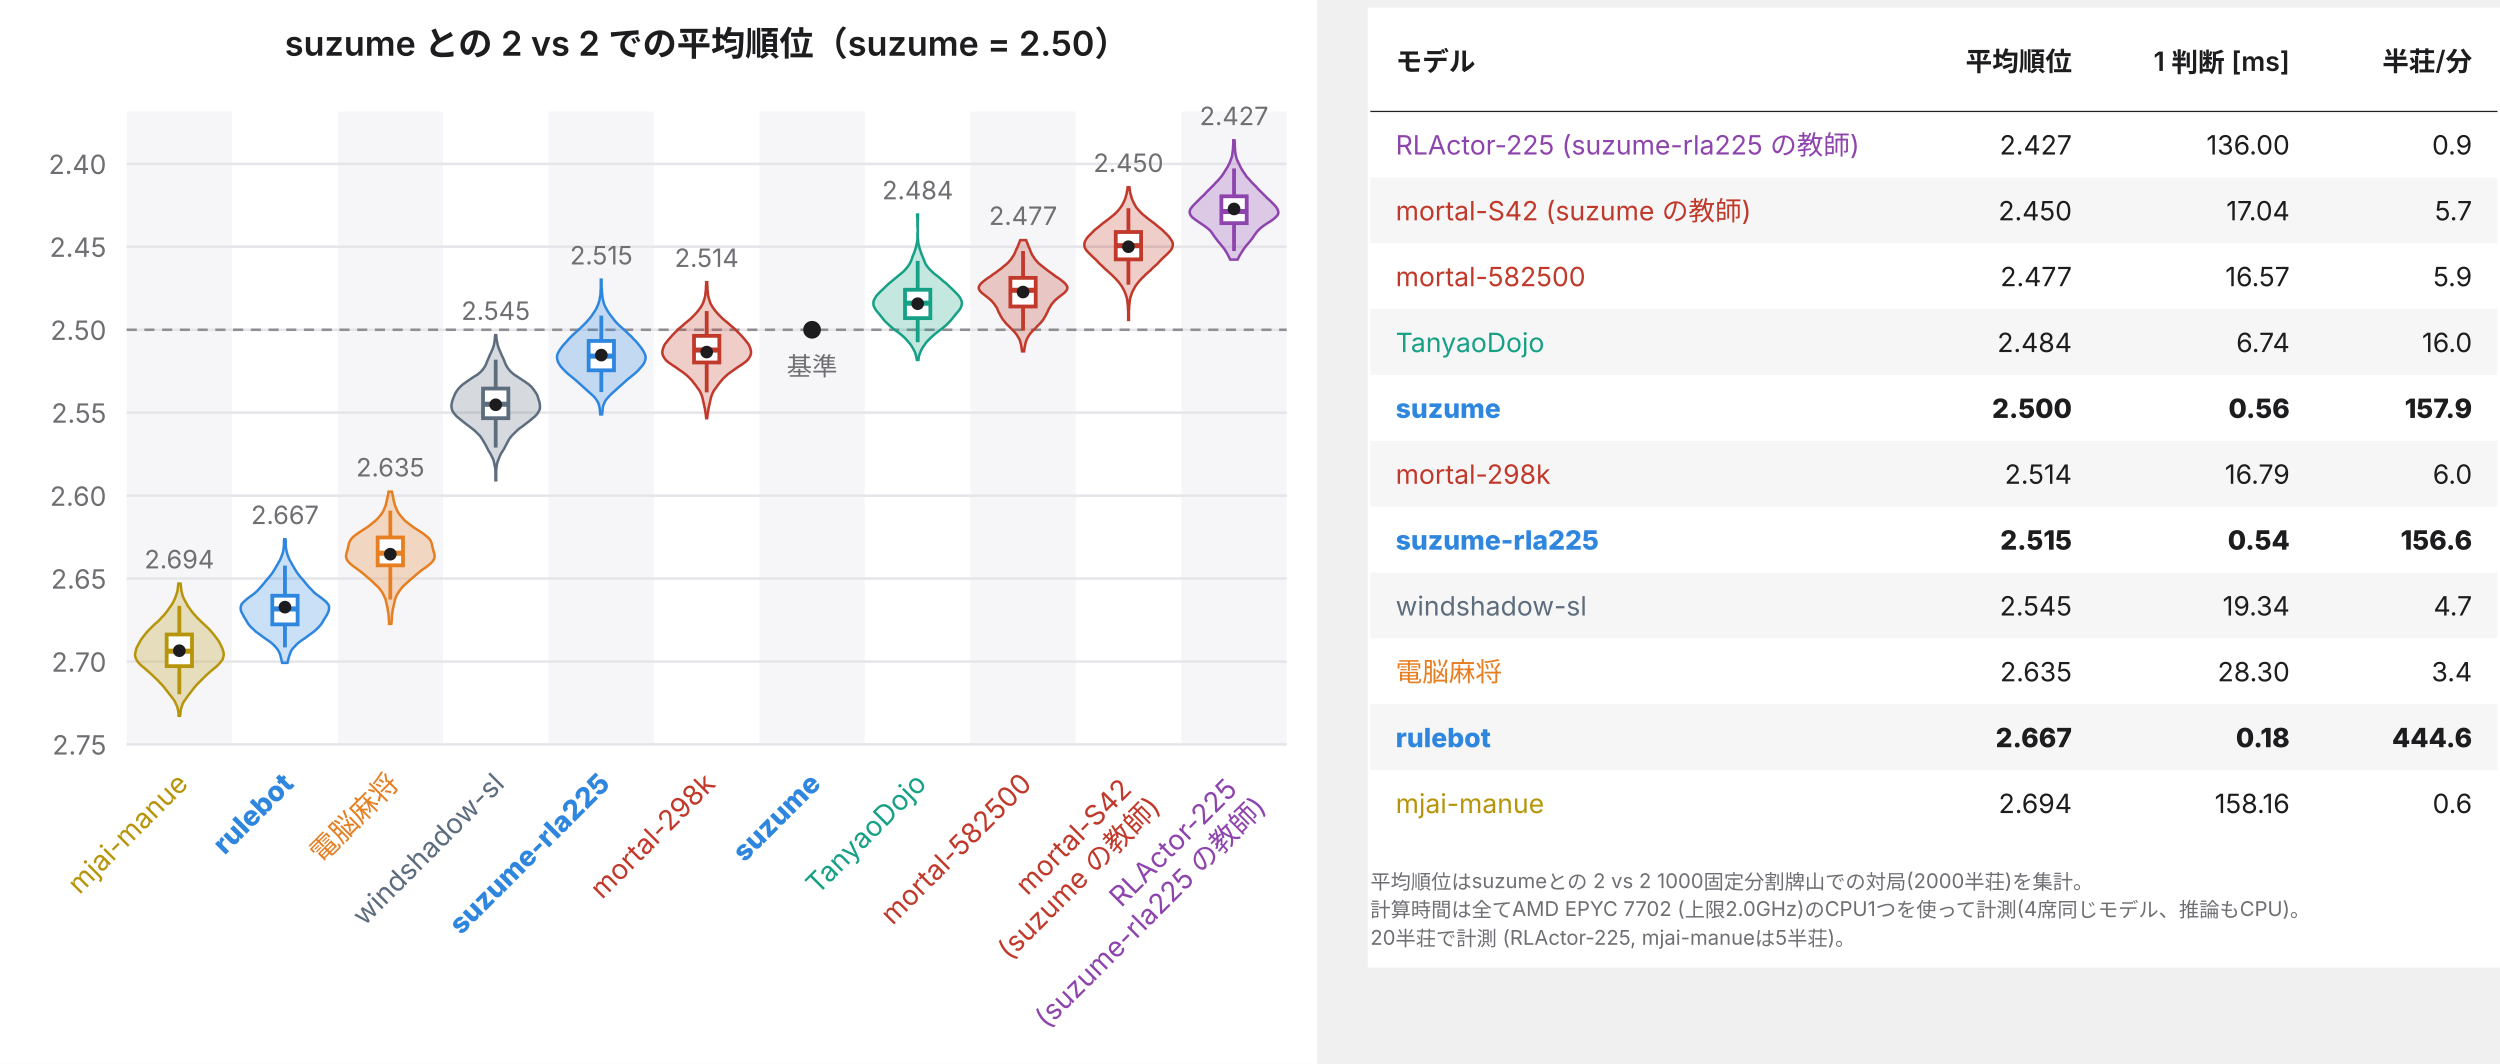
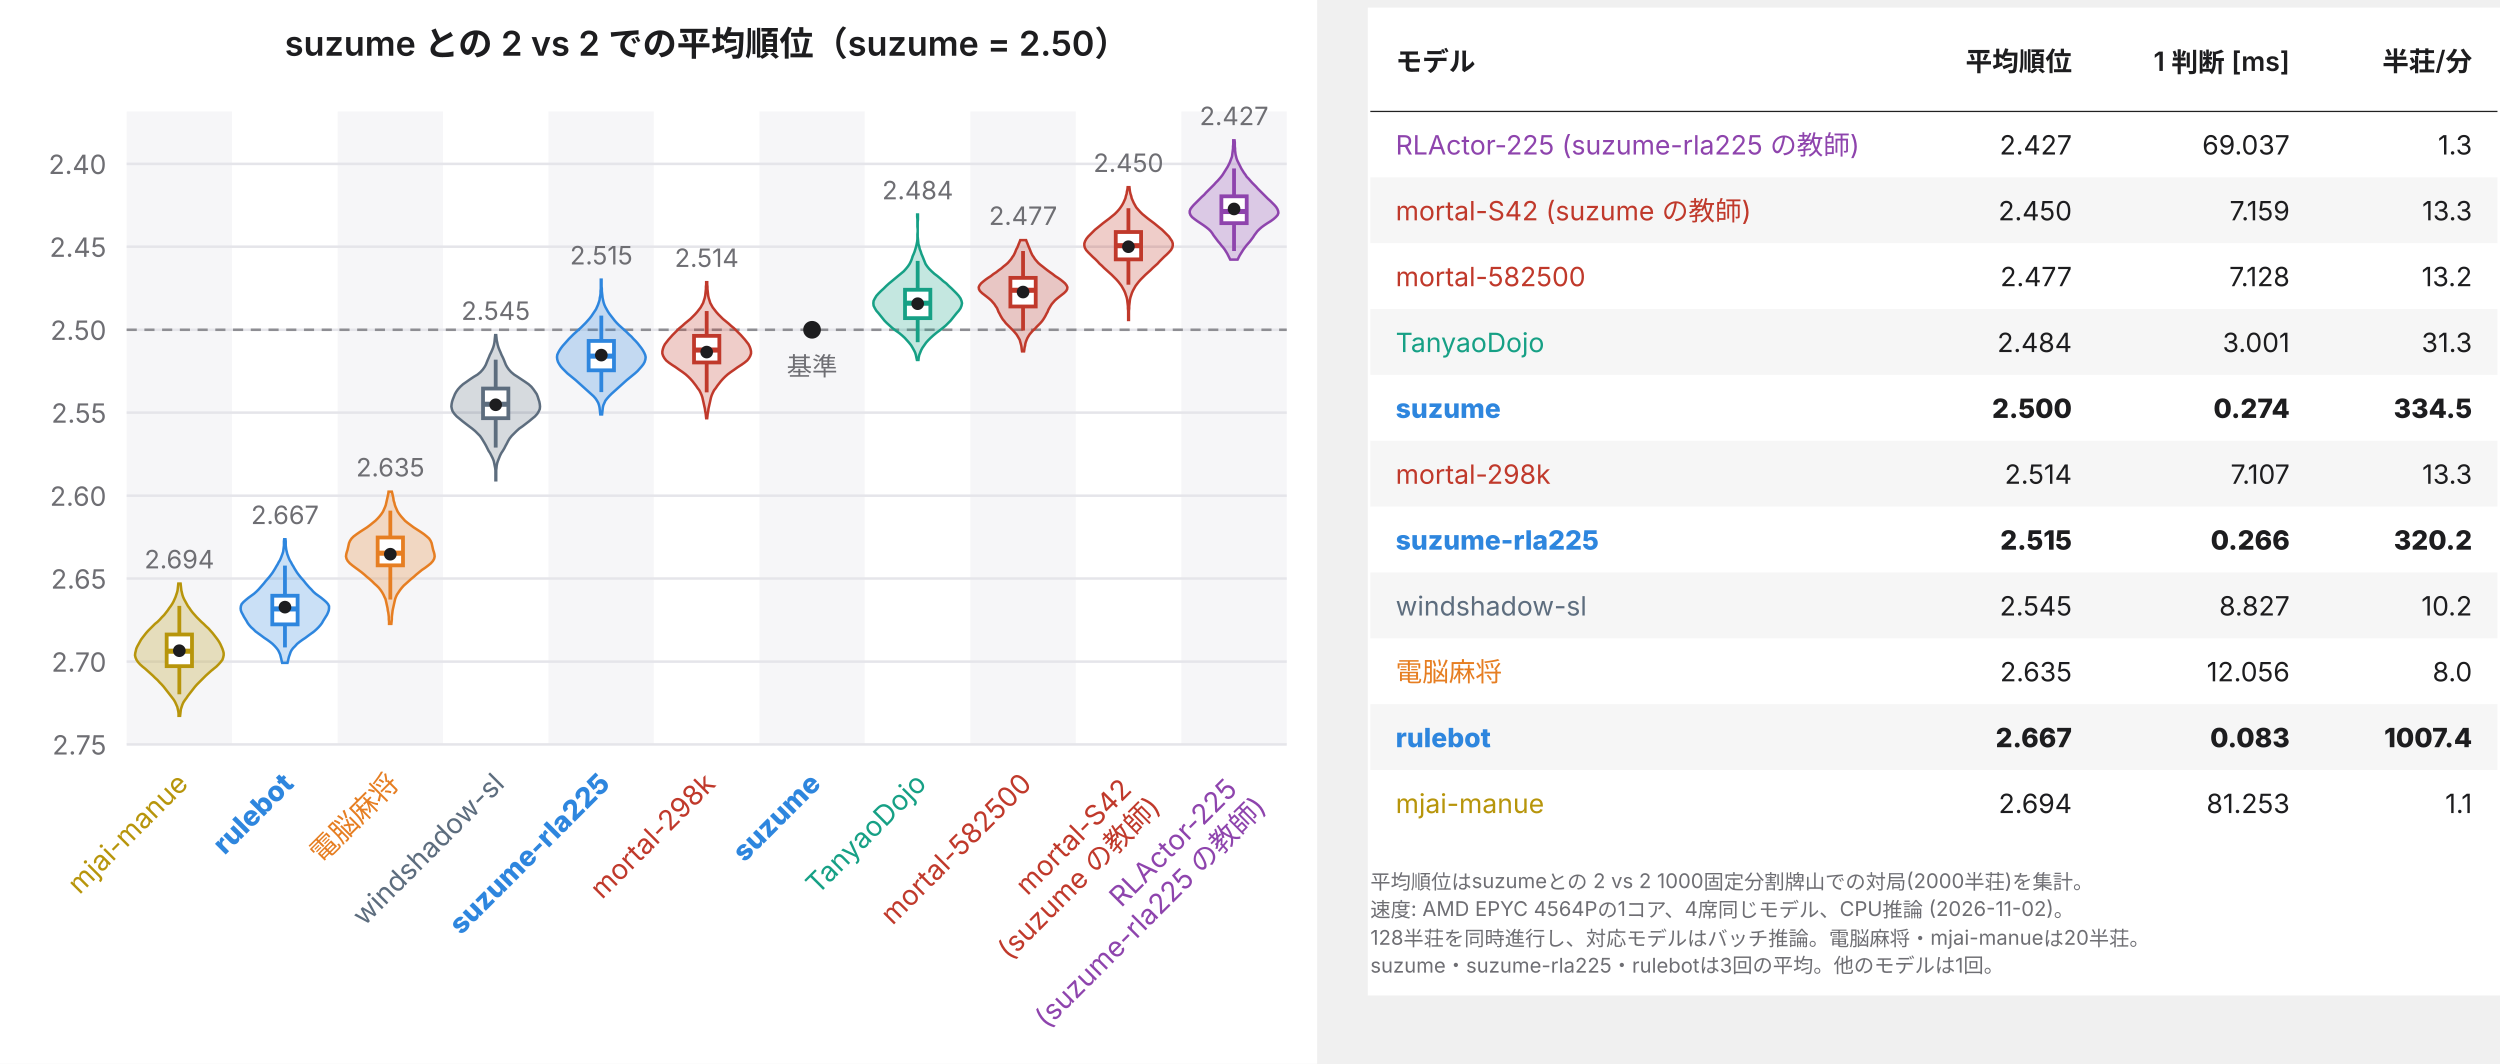
<svg xmlns="http://www.w3.org/2000/svg" viewBox="0 0 987 420" width="987" height="420">
  <svg x="0" y="0" viewBox="0 0 520 420" width="520" height="420" font-family="-apple-system, 'Segoe UI', 'Hiragino Sans', 'Noto Sans JP', sans-serif">
    <style>
.bg{fill:#ffffff}.fg{fill:#1d1d1f}.mu{fill:#6e6e73}.gr{stroke:#e5e5ea}.ax{stroke:#8e8e93}.band{fill:#e5e5ea}.zb{fill:#f6f6f6}.hd{stroke:#222222;stroke-width:0.5}.suzume{stroke:#2e86de}.suzumef{fill:#2e86de}.mortal{stroke:#c0392b}.mortalf{fill:#c0392b}.rulebot{stroke:#7f6a5a}.rulebotf{fill:#7f6a5a}.diannao{stroke:#e67e22}.diannaof{fill:#e67e22}.tanyao{stroke:#16a085}.tanyaof{fill:#16a085}.rlactor{stroke:#8e44ad}.rlactorf{fill:#8e44ad}.manue{stroke:#b7950b}.manuef{fill:#b7950b}.windshadow{stroke:#5d6d7e}.windshadowf{fill:#5d6d7e}
</style>
    <rect class="bg" width="520" height="420" />
    <text class="fg" x="279" y="22" font-size="13.5" font-weight="600" text-anchor="middle">suzume との 2 vs 2 での平均順位（suzume = 2.50）</text>
    <rect class="band" x="50.0" y="44" width="41.6" height="250" opacity="0.35" />
    <rect class="band" x="133.3" y="44" width="41.6" height="250" opacity="0.35" />
    <rect class="band" x="216.5" y="44" width="41.6" height="250" opacity="0.35" />
    <rect class="band" x="299.8" y="44" width="41.6" height="250" opacity="0.35" />
    <rect class="band" x="383.1" y="44" width="41.6" height="250" opacity="0.35" />
    <rect class="band" x="466.4" y="44" width="41.6" height="250" opacity="0.35" />
    <line class="gr" x1="50" x2="508" y1="64.7" y2="64.7" />
    <text class="mu" x="42" y="68.7" font-size="10.5" text-anchor="end">2.40</text>
    <line class="gr" x1="50" x2="508" y1="97.4" y2="97.4" />
    <text class="mu" x="42" y="101.4" font-size="10.5" text-anchor="end">2.45</text>
    <line class="gr" x1="50" x2="508" y1="130.2" y2="130.2" />
    <text class="mu" x="42" y="134.2" font-size="10.5" text-anchor="end">2.50</text>
    <line class="gr" x1="50" x2="508" y1="162.9" y2="162.9" />
    <text class="mu" x="42" y="166.9" font-size="10.5" text-anchor="end">2.55</text>
    <line class="gr" x1="50" x2="508" y1="195.7" y2="195.7" />
    <text class="mu" x="42" y="199.7" font-size="10.5" text-anchor="end">2.60</text>
    <line class="gr" x1="50" x2="508" y1="228.4" y2="228.4" />
    <text class="mu" x="42" y="232.4" font-size="10.5" text-anchor="end">2.65</text>
    <line class="gr" x1="50" x2="508" y1="261.2" y2="261.2" />
    <text class="mu" x="42" y="265.2" font-size="10.5" text-anchor="end">2.70</text>
    <line class="gr" x1="50" x2="508" y1="293.9" y2="293.9" />
    <text class="mu" x="42" y="297.9" font-size="10.5" text-anchor="end">2.75</text>
    <line class="ax" x1="50" x2="508" y1="130.2" y2="130.2" stroke-dasharray="4 3" />
    <polygon class="manue manuef" points="70.4,230.4 70.3,231.3 70.2,232.2 70.1,233.1 69.9,233.9 69.6,234.8 69.3,235.7 68.9,236.6 68.5,237.5 68.0,238.4 67.4,239.3 66.8,240.1 66.2,241.0 65.5,241.9 64.8,242.8 63.9,243.7 63.1,244.6 62.2,245.5 61.2,246.3 60.3,247.2 59.4,248.1 58.5,249.0 57.7,249.9 57.0,250.8 56.3,251.7 55.7,252.5 55.2,253.4 54.7,254.3 54.2,255.2 53.8,256.1 53.6,257.0 53.4,257.8 53.3,258.7 53.5,259.6 53.9,260.5 54.5,261.4 55.3,262.3 56.3,263.2 57.3,264.0 58.3,264.9 59.3,265.8 60.3,266.7 61.2,267.6 62.2,268.5 63.0,269.4 63.8,270.2 64.6,271.1 65.3,272.0 66.0,272.9 66.7,273.8 67.4,274.7 68.1,275.6 68.7,276.4 69.2,277.3 69.6,278.2 70.0,279.1 70.2,280.0 70.4,280.9 70.5,281.8 70.5,282.6 71.1,282.6 71.2,281.8 71.3,280.9 71.4,280.0 71.7,279.1 72.0,278.2 72.4,277.3 73.0,276.4 73.6,275.6 74.2,274.7 74.9,273.8 75.6,272.9 76.3,272.0 77.0,271.1 77.8,270.2 78.6,269.4 79.5,268.5 80.4,267.6 81.3,266.7 82.3,265.8 83.3,264.9 84.4,264.0 85.4,263.2 86.3,262.3 87.1,261.4 87.8,260.5 88.1,259.6 88.3,258.7 88.3,257.8 88.1,257.0 87.8,256.1 87.4,255.2 87.0,254.3 86.5,253.4 85.9,252.5 85.3,251.7 84.6,250.8 83.9,249.9 83.1,249.0 82.3,248.1 81.3,247.2 80.4,246.3 79.5,245.5 78.6,244.6 77.7,243.7 76.9,242.8 76.1,241.9 75.4,241.0 74.8,240.1 74.2,239.3 73.7,238.4 73.2,237.5 72.7,236.6 72.3,235.7 72.0,234.8 71.8,233.9 71.6,233.1 71.5,232.2 71.4,231.3 71.3,230.4" fill-opacity="0.25" stroke-width="1" />
    <line class="manue" x1="70.8" x2="70.8" y1="239.2" y2="274.1" stroke-width="1.5" />
    <rect class="bg manue" x="65.8" y="250.5" width="10" height="12.5" stroke-width="1.5" />
    <line class="manue" x1="65.8" x2="75.8" y1="257.1" y2="257.1" stroke-width="2" />
    <circle class="fg" cx="70.8" cy="256.9" r="2.5" />
    <text class="mu" x="70.8" y="224.4" font-size="10" text-anchor="middle">2.694</text>
    <text class="manuef" y="310" font-size="11" text-anchor="end" transform="rotate(-45 74.8 310)" font-weight="400">
      <tspan x="74.8" dy="0">mjai-manue</tspan>
    </text>
    <polygon class="suzume suzumef" points="112.2,212.9 112.1,213.7 112.1,214.5 112.1,215.4 112.0,216.2 111.9,217.0 111.8,217.8 111.5,218.7 111.2,219.5 110.9,220.3 110.5,221.2 110.0,222.0 109.6,222.8 109.1,223.6 108.6,224.5 108.1,225.3 107.6,226.1 107.0,226.9 106.3,227.8 105.6,228.6 104.9,229.4 104.2,230.3 103.5,231.1 102.8,231.9 102.1,232.7 101.2,233.6 100.3,234.4 99.2,235.2 98.1,236.0 97.0,236.9 96.1,237.7 95.4,238.5 95.1,239.3 95.0,240.2 95.1,241.0 95.4,241.8 95.9,242.7 96.3,243.5 96.8,244.3 97.3,245.1 97.8,246.0 98.4,246.8 99.1,247.6 100.0,248.4 100.9,249.3 102.0,250.1 103.1,250.9 104.3,251.8 105.5,252.6 106.6,253.4 107.6,254.2 108.5,255.1 109.2,255.9 109.8,256.7 110.2,257.5 110.6,258.4 110.8,259.2 111.0,260.0 111.2,260.9 111.4,261.7 113.5,261.7 113.7,260.9 113.9,260.0 114.1,259.2 114.4,258.4 114.7,257.5 115.1,256.7 115.7,255.9 116.5,255.1 117.3,254.2 118.3,253.4 119.4,252.6 120.6,251.8 121.8,250.9 122.9,250.1 124.0,249.3 125.0,248.4 125.8,247.6 126.5,246.8 127.1,246.0 127.6,245.1 128.1,244.3 128.6,243.5 129.1,242.7 129.5,241.8 129.8,241.0 129.9,240.2 129.9,239.3 129.5,238.5 128.8,237.7 127.9,236.9 126.8,236.0 125.7,235.2 124.6,234.4 123.7,233.6 122.9,232.7 122.1,231.9 121.4,231.1 120.7,230.3 120.0,229.4 119.3,228.6 118.6,227.8 117.9,226.9 117.3,226.1 116.8,225.3 116.3,224.5 115.8,223.6 115.3,222.8 114.9,222.0 114.4,221.2 114.0,220.3 113.7,219.5 113.4,218.7 113.2,217.8 113.0,217.0 112.9,216.2 112.8,215.4 112.8,214.5 112.8,213.7 112.7,212.9" fill-opacity="0.25" stroke-width="1" />
    <line class="suzume" x1="112.5" x2="112.5" y1="223.3" y2="255.6" stroke-width="1.5" />
    <rect class="bg suzume" x="107.5" y="235.2" width="10" height="11.3" stroke-width="1.5" />
    <line class="suzume" x1="107.5" x2="117.5" y1="240.4" y2="240.4" stroke-width="2" />
    <circle class="fg" cx="112.5" cy="239.7" r="2.5" />
    <text class="mu" x="112.5" y="206.9" font-size="10" text-anchor="middle">2.667</text>
    <text class="suzumef" y="310" font-size="11" text-anchor="end" transform="rotate(-45 116.5 310)" font-weight="800">
      <tspan x="116.5" dy="0">rulebot</tspan>
    </text>
    <polygon class="diannao diannaof" points="153.4,194.1 153.3,194.9 153.1,195.8 152.9,196.7 152.7,197.6 152.5,198.5 152.3,199.4 152.0,200.2 151.6,201.1 151.2,202.0 150.6,202.9 149.9,203.8 149.1,204.7 148.2,205.6 147.2,206.4 146.1,207.3 144.9,208.2 143.5,209.1 142.1,210.0 140.8,210.9 139.6,211.8 138.8,212.6 138.2,213.5 137.8,214.4 137.6,215.3 137.4,216.2 137.2,217.1 136.9,218.0 136.7,218.8 136.6,219.7 136.8,220.6 137.3,221.5 138.1,222.4 139.2,223.3 140.4,224.2 141.5,225.0 142.7,225.9 143.8,226.8 144.8,227.7 145.9,228.6 146.9,229.5 147.8,230.4 148.7,231.2 149.6,232.1 150.3,233.0 150.9,233.9 151.4,234.8 151.8,235.7 152.2,236.5 152.4,237.4 152.6,238.3 152.8,239.2 153.0,240.1 153.1,241.0 153.3,241.9 153.4,242.7 153.5,243.6 153.5,244.5 153.6,245.4 153.6,246.3 154.5,246.3 154.6,245.4 154.7,244.5 154.7,243.6 154.8,242.7 154.9,241.9 155.0,241.0 155.2,240.1 155.4,239.2 155.6,238.3 155.8,237.4 156.0,236.5 156.3,235.7 156.7,234.8 157.3,233.9 157.9,233.0 158.6,232.1 159.4,231.2 160.3,230.4 161.3,229.5 162.3,228.6 163.4,227.7 164.4,226.8 165.5,225.9 166.6,225.0 167.8,224.2 169.0,223.3 170.1,222.4 170.9,221.5 171.4,220.6 171.6,219.7 171.5,218.8 171.3,218.0 171.0,217.1 170.8,216.2 170.6,215.3 170.4,214.4 170.0,213.5 169.4,212.6 168.5,211.8 167.4,210.9 166.1,210.0 164.7,209.1 163.3,208.2 162.1,207.3 160.9,206.4 159.9,205.6 159.1,204.7 158.3,203.8 157.6,202.9 157.0,202.0 156.6,201.1 156.2,200.2 155.9,199.4 155.7,198.5 155.4,197.6 155.3,196.7 155.1,195.8 154.9,194.9 154.7,194.1" fill-opacity="0.25" stroke-width="1" />
    <line class="diannao" x1="154.1" x2="154.1" y1="201.6" y2="236.7" stroke-width="1.5" />
    <rect class="bg diannao" x="149.1" y="212.2" width="10" height="11.0" stroke-width="1.5" />
    <line class="diannao" x1="149.1" x2="159.1" y1="218.4" y2="218.4" stroke-width="2" />
    <circle class="fg" cx="154.1" cy="218.8" r="2.5" />
    <text class="mu" x="154.1" y="188.1" font-size="10" text-anchor="middle">2.635</text>
    <text class="diannaof" y="310" font-size="11" text-anchor="end" transform="rotate(-45 158.1 310)" font-weight="400">
      <tspan x="158.1" dy="0">電脳麻将</tspan>
    </text>
    <polygon class="windshadow windshadowf" points="195.5,132.3 195.4,133.3 195.3,134.3 195.2,135.2 195.0,136.2 194.7,137.2 194.3,138.2 193.9,139.1 193.4,140.1 193.0,141.1 192.6,142.0 192.2,143.0 191.8,144.0 191.3,144.9 190.6,145.9 189.7,146.9 188.5,147.9 187.0,148.8 185.5,149.8 184.1,150.8 182.8,151.7 181.7,152.7 180.8,153.7 180.1,154.7 179.6,155.6 179.2,156.6 178.8,157.6 178.5,158.5 178.3,159.5 178.2,160.5 178.4,161.5 178.7,162.4 179.4,163.4 180.3,164.4 181.4,165.3 182.6,166.3 183.9,167.3 185.2,168.3 186.4,169.2 187.6,170.2 188.6,171.2 189.5,172.1 190.2,173.1 190.8,174.1 191.4,175.1 191.9,176.0 192.4,177.0 192.9,178.0 193.5,178.9 194.0,179.9 194.5,180.9 194.9,181.9 195.1,182.8 195.3,183.8 195.5,184.8 195.6,185.7 195.6,186.7 195.6,187.7 195.6,188.7 195.6,189.6 195.9,189.6 195.9,188.7 195.9,187.7 195.9,186.7 195.9,185.7 196.0,184.8 196.1,183.8 196.3,182.8 196.6,181.9 197.0,180.9 197.4,179.9 197.9,178.9 198.5,178.0 199.1,177.0 199.6,176.0 200.1,175.1 200.6,174.1 201.2,173.1 202.0,172.1 202.9,171.2 203.9,170.2 205.0,169.2 206.3,168.3 207.6,167.3 208.9,166.3 210.1,165.3 211.2,164.4 212.1,163.4 212.7,162.4 213.1,161.5 213.2,160.5 213.1,159.5 212.9,158.5 212.6,157.6 212.3,156.6 211.9,155.6 211.3,154.7 210.6,153.7 209.8,152.7 208.7,151.7 207.4,150.8 205.9,149.8 204.4,148.8 203.0,147.9 201.8,146.9 200.9,145.9 200.2,144.9 199.7,144.0 199.3,143.0 198.9,142.0 198.5,141.1 198.0,140.1 197.6,139.1 197.2,138.2 196.8,137.2 196.5,136.2 196.3,135.2 196.1,134.3 196.0,133.3 195.9,132.3" fill-opacity="0.25" stroke-width="1" />
    <line class="windshadow" x1="195.7" x2="195.7" y1="142.0" y2="176.7" stroke-width="1.5" />
    <rect class="bg windshadow" x="190.7" y="153.4" width="10" height="11.7" stroke-width="1.5" />
    <line class="windshadow" x1="190.7" x2="200.7" y1="159.6" y2="159.6" stroke-width="2" />
    <circle class="fg" cx="195.7" cy="159.8" r="2.5" />
    <text class="mu" x="195.7" y="126.3" font-size="10" text-anchor="middle">2.545</text>
    <text class="windshadowf" y="310" font-size="11" text-anchor="end" transform="rotate(-45 199.7 310)" font-weight="400">
      <tspan x="199.7" dy="0">windshadow-sl</tspan>
    </text>
    <polygon class="suzume suzumef" points="237.2,110.4 237.2,111.3 237.2,112.2 237.2,113.1 237.2,114.0 237.1,114.9 237.1,115.8 237.0,116.7 236.8,117.6 236.7,118.5 236.4,119.4 236.1,120.3 235.7,121.2 235.3,122.1 234.7,123.0 234.1,123.9 233.5,124.8 232.8,125.7 232.0,126.6 231.2,127.5 230.3,128.4 229.4,129.3 228.4,130.2 227.4,131.1 226.4,132.0 225.5,132.9 224.6,133.8 223.8,134.7 223.0,135.6 222.2,136.5 221.5,137.4 220.9,138.3 220.4,139.2 220.0,140.1 219.9,141.0 220.0,141.9 220.3,142.9 220.8,143.8 221.4,144.7 222.2,145.6 223.1,146.5 224.0,147.4 225.1,148.3 226.2,149.2 227.3,150.1 228.3,151.0 229.3,151.9 230.3,152.8 231.3,153.7 232.3,154.6 233.3,155.5 234.3,156.4 235.1,157.3 235.7,158.2 236.2,159.1 236.5,160.0 236.7,160.9 236.8,161.8 236.9,162.7 237.0,163.6 237.7,163.6 237.8,162.7 237.9,161.8 238.0,160.9 238.2,160.0 238.6,159.1 239.0,158.2 239.7,157.3 240.5,156.4 241.4,155.5 242.4,154.6 243.4,153.7 244.4,152.8 245.4,151.9 246.4,151.0 247.4,150.1 248.5,149.2 249.6,148.3 250.7,147.4 251.7,146.5 252.5,145.6 253.3,144.7 254.0,143.8 254.5,142.9 254.8,141.9 254.9,141.0 254.7,140.1 254.3,139.2 253.8,138.3 253.2,137.4 252.5,136.5 251.8,135.6 251.0,134.7 250.1,133.8 249.3,132.9 248.3,132.0 247.4,131.1 246.4,130.2 245.4,129.3 244.4,128.4 243.5,127.5 242.7,126.6 242.0,125.7 241.3,124.8 240.6,123.9 240.0,123.0 239.5,122.1 239.0,121.2 238.6,120.3 238.3,119.4 238.1,118.5 237.9,117.6 237.8,116.7 237.7,115.8 237.6,114.9 237.6,114.0 237.5,113.1 237.5,112.2 237.5,111.3 237.5,110.4" fill-opacity="0.25" stroke-width="1" />
    <line class="suzume" x1="237.4" x2="237.4" y1="124.6" y2="154.8" stroke-width="1.5" />
    <rect class="bg suzume" x="232.4" y="134.6" width="10" height="11.6" stroke-width="1.5" />
    <line class="suzume" x1="232.4" x2="242.4" y1="140.6" y2="140.6" stroke-width="2" />
    <circle class="fg" cx="237.4" cy="140.2" r="2.5" />
    <text class="mu" x="237.4" y="104.4" font-size="10" text-anchor="middle">2.515</text>
    <text class="suzumef" y="310" font-size="11" text-anchor="end" transform="rotate(-45 241.4 310)" font-weight="800">
      <tspan x="241.4" dy="0">suzume-rla225</tspan>
    </text>
    <polygon class="mortal mortalf" points="278.8,111.4 278.8,112.3 278.7,113.2 278.7,114.1 278.6,115.0 278.5,115.9 278.4,116.8 278.2,117.7 277.9,118.6 277.6,119.6 277.1,120.5 276.6,121.4 275.9,122.3 275.2,123.2 274.4,124.1 273.5,125.0 272.6,125.9 271.5,126.8 270.4,127.7 269.3,128.7 268.2,129.6 267.3,130.5 266.4,131.4 265.5,132.3 264.7,133.2 263.9,134.1 263.2,135.0 262.5,135.9 262.0,136.9 261.7,137.8 261.5,138.7 261.5,139.6 261.8,140.5 262.3,141.4 263.0,142.3 264.1,143.2 265.4,144.1 266.8,145.0 268.2,146.0 269.5,146.9 270.7,147.8 271.7,148.7 272.6,149.6 273.4,150.5 274.1,151.4 274.8,152.3 275.4,153.2 276.1,154.1 276.6,155.1 277.0,156.0 277.3,156.9 277.5,157.8 277.7,158.7 277.9,159.6 278.1,160.5 278.3,161.4 278.4,162.3 278.6,163.2 278.7,164.2 278.8,165.1 279.2,165.1 279.3,164.2 279.4,163.2 279.6,162.3 279.7,161.4 279.9,160.5 280.1,159.6 280.3,158.7 280.5,157.8 280.7,156.9 281.0,156.0 281.4,155.1 281.9,154.1 282.6,153.2 283.2,152.3 283.9,151.4 284.6,150.5 285.4,149.6 286.3,148.7 287.3,147.8 288.5,146.9 289.8,146.0 291.2,145.0 292.6,144.1 293.9,143.2 295.0,142.3 295.7,141.4 296.2,140.5 296.5,139.6 296.5,138.7 296.3,137.8 296.0,136.9 295.5,135.9 294.8,135.0 294.1,134.1 293.3,133.2 292.5,132.3 291.6,131.4 290.7,130.5 289.8,129.6 288.7,128.7 287.6,127.7 286.5,126.8 285.4,125.9 284.5,125.0 283.6,124.1 282.8,123.2 282.1,122.3 281.4,121.4 280.9,120.5 280.4,119.6 280.1,118.6 279.8,117.7 279.6,116.8 279.5,115.9 279.4,115.0 279.3,114.1 279.3,113.2 279.2,112.3 279.2,111.4" fill-opacity="0.25" stroke-width="1" />
    <line class="mortal" x1="279.0" x2="279.0" y1="122.8" y2="154.9" stroke-width="1.5" />
    <rect class="bg mortal" x="274.0" y="132.6" width="10" height="10.5" stroke-width="1.5" />
    <line class="mortal" x1="274.0" x2="284.0" y1="138.2" y2="138.2" stroke-width="2" />
    <circle class="fg" cx="279.0" cy="139.0" r="2.5" />
    <text class="mu" x="279.0" y="105.4" font-size="10" text-anchor="middle">2.514</text>
    <text class="mortalf" y="310" font-size="11" text-anchor="end" transform="rotate(-45 283.0 310)" font-weight="400">
      <tspan x="283.0" dy="0">mortal-298k</tspan>
    </text>
    <circle class="fg" cx="320.6" cy="130.2" r="3.5" />
    <text class="mu" x="320.6" y="148.2" font-size="10" text-anchor="middle">基準</text>
    <text class="suzumef" y="310" font-size="11" text-anchor="end" transform="rotate(-45 324.6 310)" font-weight="800">
      <tspan x="324.6" dy="0">suzume</tspan>
    </text>
    <polygon class="tanyao tanyaof" points="362.1,84.7 362.1,85.6 362.2,86.6 362.2,87.6 362.2,88.6 362.2,89.5 362.3,90.5 362.3,91.5 362.2,92.5 362.2,93.4 362.2,94.4 362.1,95.4 361.9,96.4 361.7,97.3 361.4,98.3 361.1,99.3 360.7,100.3 360.3,101.2 360.0,102.2 359.6,103.2 359.1,104.2 358.5,105.1 357.7,106.1 356.8,107.1 355.6,108.1 354.5,109.0 353.3,110.0 352.1,111.0 351.0,111.9 349.9,112.9 348.9,113.9 347.8,114.9 346.9,115.8 346.0,116.8 345.4,117.8 344.9,118.8 344.8,119.7 344.9,120.7 345.4,121.7 346.0,122.7 346.8,123.6 347.6,124.6 348.4,125.6 349.2,126.6 350.1,127.5 351.2,128.5 352.3,129.5 353.6,130.5 354.9,131.4 356.1,132.4 357.2,133.4 358.1,134.4 358.9,135.3 359.7,136.3 360.3,137.3 360.8,138.2 361.3,139.2 361.6,140.2 361.8,141.2 362.0,142.1 362.6,142.1 362.7,141.2 362.9,140.2 363.3,139.2 363.7,138.2 364.2,137.3 364.9,136.3 365.6,135.3 366.4,134.4 367.4,133.4 368.5,132.4 369.7,131.4 370.9,130.5 372.2,129.5 373.4,128.5 374.4,127.5 375.3,126.6 376.1,125.6 376.9,124.6 377.7,123.6 378.5,122.7 379.2,121.7 379.6,120.7 379.8,119.7 379.6,118.8 379.2,117.8 378.5,116.8 377.6,115.8 376.7,114.9 375.7,113.9 374.6,112.9 373.6,111.9 372.4,111.0 371.3,110.0 370.1,109.0 368.9,108.1 367.8,107.1 366.8,106.1 366.0,105.1 365.4,104.2 365.0,103.2 364.6,102.2 364.2,101.2 363.8,100.3 363.5,99.3 363.1,98.3 362.9,97.3 362.6,96.4 362.5,95.4 362.4,94.4 362.3,93.4 362.3,92.5 362.3,91.5 362.3,90.5 362.3,89.5 362.3,88.6 362.3,87.6 362.4,86.6 362.4,85.6 362.4,84.7" fill-opacity="0.25" stroke-width="1" />
    <line class="tanyao" x1="362.3" x2="362.3" y1="103.0" y2="135.1" stroke-width="1.5" />
    <rect class="bg tanyao" x="357.3" y="114.4" width="10" height="11.2" stroke-width="1.5" />
    <line class="tanyao" x1="357.3" x2="367.3" y1="119.7" y2="119.7" stroke-width="2" />
    <circle class="fg" cx="362.3" cy="119.9" r="2.5" />
    <text class="mu" x="362.3" y="78.7" font-size="10" text-anchor="middle">2.484</text>
    <text class="tanyaof" y="310" font-size="11" text-anchor="end" transform="rotate(-45 366.3 310)" font-weight="400">
      <tspan x="366.3" dy="0">TanyaoDojo</tspan>
    </text>
    <polygon class="mortal mortalf" points="402.8,94.8 402.5,95.6 402.2,96.3 401.9,97.1 401.6,97.8 401.2,98.5 400.9,99.3 400.6,100.0 400.2,100.8 399.7,101.5 399.2,102.3 398.6,103.0 397.9,103.8 397.1,104.5 396.2,105.2 395.3,106.0 394.3,106.7 393.3,107.5 392.2,108.2 391.2,109.0 390.1,109.7 389.1,110.4 388.1,111.2 387.3,111.9 386.7,112.7 386.4,113.4 386.5,114.2 386.9,114.9 387.7,115.7 388.6,116.4 389.5,117.1 390.5,117.9 391.3,118.6 392.0,119.4 392.6,120.1 393.1,120.9 393.6,121.6 393.9,122.3 394.2,123.1 394.6,123.8 395.0,124.6 395.4,125.3 395.9,126.1 396.5,126.8 397.1,127.6 397.8,128.3 398.5,129.0 399.3,129.8 400.0,130.5 400.7,131.3 401.3,132.0 401.8,132.8 402.2,133.5 402.6,134.2 402.8,135.0 403.0,135.7 403.2,136.5 403.3,137.2 403.4,138.0 403.5,138.7 404.3,138.7 404.4,138.0 404.5,137.2 404.7,136.5 404.8,135.7 405.0,135.0 405.3,134.2 405.6,133.5 406.0,132.8 406.5,132.0 407.1,131.3 407.8,130.5 408.6,129.8 409.3,129.0 410.0,128.3 410.7,127.6 411.4,126.8 411.9,126.1 412.4,125.3 412.8,124.6 413.2,123.8 413.6,123.1 413.9,122.3 414.3,121.6 414.7,120.9 415.2,120.1 415.8,119.4 416.5,118.6 417.3,117.9 418.3,117.1 419.2,116.4 420.1,115.7 420.9,114.9 421.3,114.2 421.4,113.4 421.1,112.7 420.5,111.9 419.7,111.2 418.7,110.4 417.7,109.7 416.6,109.0 415.6,108.2 414.6,107.5 413.5,106.7 412.6,106.0 411.6,105.2 410.7,104.5 409.9,103.8 409.2,103.0 408.6,102.3 408.1,101.5 407.6,100.8 407.2,100.0 406.9,99.3 406.6,98.5 406.3,97.8 406.0,97.1 405.7,96.3 405.4,95.6 405.1,94.8" fill-opacity="0.25" stroke-width="1" />
    <line class="mortal" x1="403.9" x2="403.9" y1="99.1" y2="130.5" stroke-width="1.5" />
    <rect class="bg mortal" x="398.9" y="109.7" width="10" height="11.3" stroke-width="1.5" />
    <line class="mortal" x1="398.9" x2="408.9" y1="114.6" y2="114.6" stroke-width="2" />
    <circle class="fg" cx="403.9" cy="115.3" r="2.5" />
    <text class="mu" x="403.9" y="88.8" font-size="10" text-anchor="middle">2.477</text>
    <text class="mortalf" y="310" font-size="11" text-anchor="end" transform="rotate(-45 407.9 310)" font-weight="400">
      <tspan x="407.9" dy="0">mortal-582500</tspan>
    </text>
    <polygon class="mortal mortalf" points="445.2,73.9 445.1,74.8 444.9,75.6 444.8,76.5 444.5,77.4 444.3,78.3 443.9,79.2 443.5,80.1 443.0,81.0 442.4,81.9 441.8,82.7 441.0,83.6 440.1,84.5 439.0,85.4 437.9,86.3 436.7,87.2 435.5,88.1 434.4,89.0 433.3,89.9 432.3,90.7 431.4,91.6 430.5,92.5 429.6,93.4 428.9,94.3 428.4,95.2 428.1,96.1 428.1,97.0 428.3,97.8 428.8,98.7 429.6,99.6 430.5,100.5 431.4,101.4 432.4,102.3 433.3,103.2 434.1,104.1 435.0,104.9 435.9,105.8 436.9,106.7 437.9,107.6 438.9,108.5 439.8,109.4 440.7,110.3 441.5,111.2 442.2,112.1 442.8,112.9 443.3,113.8 443.8,114.7 444.2,115.6 444.5,116.5 444.8,117.4 445.0,118.3 445.1,119.2 445.2,120.0 445.3,120.9 445.3,121.8 445.4,122.7 445.4,123.6 445.4,124.5 445.4,125.4 445.4,126.3 445.7,126.3 445.7,125.4 445.7,124.5 445.7,123.6 445.7,122.7 445.8,121.8 445.8,120.9 445.9,120.0 446.0,119.2 446.1,118.3 446.3,117.4 446.6,116.5 446.9,115.6 447.3,114.7 447.8,113.8 448.3,112.9 448.9,112.1 449.6,111.2 450.4,110.3 451.3,109.4 452.2,108.5 453.2,107.6 454.2,106.7 455.1,105.8 456.1,104.9 457.0,104.1 457.8,103.2 458.7,102.3 459.6,101.4 460.6,100.5 461.5,99.6 462.3,98.7 462.8,97.8 463.0,97.0 463.0,96.1 462.7,95.2 462.1,94.3 461.5,93.4 460.6,92.5 459.7,91.6 458.8,90.7 457.8,89.9 456.7,89.0 455.6,88.1 454.4,87.2 453.2,86.3 452.1,85.4 451.0,84.5 450.1,83.6 449.3,82.7 448.6,81.9 448.1,81.0 447.6,80.1 447.2,79.2 446.8,78.3 446.6,77.4 446.3,76.5 446.1,75.6 446.0,74.8 445.9,73.9" fill-opacity="0.25" stroke-width="1" />
    <line class="mortal" x1="445.5" x2="445.5" y1="82.2" y2="112.4" stroke-width="1.5" />
    <rect class="bg mortal" x="440.5" y="91.6" width="10" height="10.8" stroke-width="1.5" />
    <line class="mortal" x1="440.5" x2="450.5" y1="97.0" y2="97.0" stroke-width="2" />
    <circle class="fg" cx="445.5" cy="97.4" r="2.5" />
    <text class="mu" x="445.5" y="67.9" font-size="10" text-anchor="middle">2.450</text>
    <text class="mortalf" y="310" font-size="11" text-anchor="end" transform="rotate(-45 449.5 310)" font-weight="400">
      <tspan x="449.5" dy="0">mortal-S42</tspan>
      <tspan x="449.5" dy="13">(suzume の教師)</tspan>
    </text>
    <polygon class="rlactor rlactorf" points="486.9,55.4 486.9,56.2 486.9,57.0 486.8,57.8 486.8,58.6 486.7,59.4 486.6,60.2 486.5,61.0 486.4,61.8 486.1,62.6 485.8,63.4 485.5,64.2 485.1,65.0 484.7,65.8 484.2,66.6 483.7,67.4 483.2,68.2 482.7,69.0 482.1,69.8 481.5,70.5 480.8,71.3 480.0,72.1 479.3,72.9 478.5,73.7 477.7,74.5 476.9,75.3 476.1,76.1 475.4,76.9 474.5,77.7 473.7,78.5 472.9,79.3 472.1,80.1 471.3,80.9 470.6,81.7 470.0,82.5 469.7,83.3 469.7,84.1 470.0,84.9 470.6,85.7 471.6,86.5 472.7,87.3 473.9,88.1 475.1,88.9 476.2,89.7 477.2,90.5 478.0,91.3 478.6,92.1 479.1,92.9 479.7,93.7 480.3,94.5 480.9,95.3 481.6,96.1 482.2,96.9 482.9,97.7 483.5,98.5 484.0,99.3 484.5,100.1 484.9,100.9 485.3,101.7 485.7,102.5 488.6,102.5 489.0,101.7 489.4,100.9 489.9,100.1 490.4,99.3 490.9,98.5 491.5,97.7 492.1,96.9 492.8,96.1 493.5,95.3 494.1,94.5 494.7,93.7 495.2,92.9 495.8,92.1 496.4,91.3 497.2,90.5 498.1,89.7 499.2,88.9 500.4,88.1 501.7,87.3 502.8,86.5 503.7,85.7 504.4,84.9 504.7,84.1 504.6,83.3 504.3,82.5 503.8,81.7 503.1,80.9 502.3,80.1 501.5,79.3 500.6,78.5 499.8,77.7 499.0,76.9 498.2,76.1 497.4,75.3 496.6,74.5 495.9,73.7 495.1,72.9 494.3,72.1 493.6,71.3 492.9,70.5 492.2,69.8 491.7,69.0 491.1,68.2 490.6,67.4 490.1,66.6 489.7,65.8 489.3,65.0 488.9,64.2 488.5,63.4 488.2,62.6 488.0,61.8 487.8,61.0 487.7,60.2 487.6,59.4 487.6,58.6 487.5,57.8 487.5,57.0 487.5,56.2 487.4,55.4" fill-opacity="0.25" stroke-width="1" />
    <line class="rlactor" x1="487.2" x2="487.2" y1="66.5" y2="99.1" stroke-width="1.5" />
    <rect class="bg rlactor" x="482.2" y="77.5" width="10" height="10.6" stroke-width="1.5" />
    <line class="rlactor" x1="482.2" x2="492.2" y1="83.5" y2="83.5" stroke-width="2" />
    <circle class="fg" cx="487.2" cy="82.5" r="2.5" />
    <text class="mu" x="487.2" y="49.4" font-size="10" text-anchor="middle">2.427</text>
    <text class="rlactorf" y="310" font-size="11" text-anchor="end" transform="rotate(-45 491.2 310)" font-weight="400">
      <tspan x="491.2" dy="0">RLActor-225</tspan>
      <tspan x="491.2" dy="13">(suzume-rla225 の教師)</tspan>
    </text>
  </svg>
-   <svg x="540" y="3" viewBox="0 0 447 379" width="447" height="379" font-family="-apple-system, 'Segoe UI', 'Hiragino Sans', 'Noto Sans JP', sans-serif">
+   <svg x="540" y="3" viewBox="0 0 447 390" width="447" height="390" font-family="-apple-system, 'Segoe UI', 'Hiragino Sans', 'Noto Sans JP', sans-serif">
    <style>
.bg{fill:#ffffff}.fg{fill:#1d1d1f}.mu{fill:#6e6e73}.gr{stroke:#e5e5ea}.ax{stroke:#8e8e93}.band{fill:#e5e5ea}.zb{fill:#f6f6f6}.hd{stroke:#222222;stroke-width:0.5}.suzume{stroke:#2e86de}.suzumef{fill:#2e86de}.mortal{stroke:#c0392b}.mortalf{fill:#c0392b}.rulebot{stroke:#7f6a5a}.rulebotf{fill:#7f6a5a}.diannao{stroke:#e67e22}.diannaof{fill:#e67e22}.tanyao{stroke:#16a085}.tanyaof{fill:#16a085}.rlactor{stroke:#8e44ad}.rlactorf{fill:#8e44ad}.manue{stroke:#b7950b}.manuef{fill:#b7950b}.windshadow{stroke:#5d6d7e}.windshadowf{fill:#5d6d7e}
</style>
-     <rect class="bg" width="447" height="379" />
+     <rect class="bg" width="447" height="390" />
    <text class="mu" x="1" y="348" font-size="8">平均順位はsuzumeとの 2 vs 2 1000固定分割牌山での対局(2000半荘)を集計。</text>
-     <text class="mu" x="1" y="359" font-size="8">計算時間は全てAMD EPYC 7702 (上限2.0GHz)のCPU1つを使って計測(4席同じモデル、推論もCPU)。</text>
-     <text class="mu" x="1" y="370" font-size="8">20半荘で計測 (RLActor-225, mjai-manueは5半荘)。</text>
+     <text class="mu" x="1" y="359" font-size="8">速度: AMD EPYC 4564Pの1コア、4席同じモデル、CPU推論 (2026-11-02)。</text>
+     <text class="mu" x="1" y="370" font-size="8">128半荘を同時進行し、対応モデルはバッチ推論。電脳麻将・mjai-manueは20半荘。</text>
+     <text class="mu" x="1" y="381" font-size="8">suzume・suzume-rla225・rulebotは3回の平均。他のモデルは1回。</text>
    <text class="fg" y="25.0" font-size="10.5" font-weight="600" text-anchor="start">
      <tspan x="11.0" dy="0">モデル</tspan>
    </text>
    <text class="fg" y="25.0" font-size="10.5" font-weight="600" text-anchor="end">
      <tspan x="278.0" dy="0">平均順位</tspan>
    </text>
    <text class="fg" y="25.0" font-size="10.5" font-weight="600" text-anchor="end">
      <tspan x="364.0" dy="0">1 判断 [ms]</tspan>
    </text>
    <text class="fg" y="25.0" font-size="10.5" font-weight="600" text-anchor="end">
      <tspan x="436.0" dy="0">半荘/分</tspan>
    </text>
    <text class="rlactorf" x="11.0" y="58.0" font-size="10.5" text-anchor="start" font-weight="400">RLActor-225 (suzume-rla225 の教師)</text>
    <text class="fg" x="278.0" y="58.0" font-size="10.5" text-anchor="end" font-weight="400">2.427</text>
-     <text class="fg" x="364.0" y="58.0" font-size="10.5" text-anchor="end" font-weight="400">136.00</text>
-     <text class="fg" x="436.0" y="58.0" font-size="10.5" text-anchor="end" font-weight="400">0.9</text>
+     <text class="fg" x="364.0" y="58.0" font-size="10.5" text-anchor="end" font-weight="400">69.037</text>
+     <text class="fg" x="436.0" y="58.0" font-size="10.5" text-anchor="end" font-weight="400">1.3</text>
    <rect class="zb" x="1" y="67.0" width="445" height="26.0" />
    <text class="mortalf" x="11.0" y="84.0" font-size="10.5" text-anchor="start" font-weight="400">mortal-S42 (suzume の教師)</text>
    <text class="fg" x="278.0" y="84.0" font-size="10.5" text-anchor="end" font-weight="400">2.450</text>
-     <text class="fg" x="364.0" y="84.0" font-size="10.5" text-anchor="end" font-weight="400">17.04</text>
-     <text class="fg" x="436.0" y="84.0" font-size="10.5" text-anchor="end" font-weight="400">5.7</text>
+     <text class="fg" x="364.0" y="84.0" font-size="10.5" text-anchor="end" font-weight="400">7.159</text>
+     <text class="fg" x="436.0" y="84.0" font-size="10.5" text-anchor="end" font-weight="400">13.3</text>
    <text class="mortalf" x="11.0" y="110.0" font-size="10.5" text-anchor="start" font-weight="400">mortal-582500</text>
    <text class="fg" x="278.0" y="110.0" font-size="10.5" text-anchor="end" font-weight="400">2.477</text>
-     <text class="fg" x="364.0" y="110.0" font-size="10.5" text-anchor="end" font-weight="400">16.57</text>
-     <text class="fg" x="436.0" y="110.0" font-size="10.5" text-anchor="end" font-weight="400">5.9</text>
+     <text class="fg" x="364.0" y="110.0" font-size="10.5" text-anchor="end" font-weight="400">7.128</text>
+     <text class="fg" x="436.0" y="110.0" font-size="10.5" text-anchor="end" font-weight="400">13.2</text>
    <rect class="zb" x="1" y="119.0" width="445" height="26.0" />
    <text class="tanyaof" x="11.0" y="136.0" font-size="10.5" text-anchor="start" font-weight="400">TanyaoDojo</text>
    <text class="fg" x="278.0" y="136.0" font-size="10.5" text-anchor="end" font-weight="400">2.484</text>
-     <text class="fg" x="364.0" y="136.0" font-size="10.5" text-anchor="end" font-weight="400">6.74</text>
-     <text class="fg" x="436.0" y="136.0" font-size="10.5" text-anchor="end" font-weight="400">16.0</text>
+     <text class="fg" x="364.0" y="136.0" font-size="10.5" text-anchor="end" font-weight="400">3.001</text>
+     <text class="fg" x="436.0" y="136.0" font-size="10.5" text-anchor="end" font-weight="400">31.3</text>
    <text class="suzumef" x="11.0" y="162.0" font-size="10.5" text-anchor="start" font-weight="800">suzume</text>
    <text class="fg" x="278.0" y="162.0" font-size="10.5" text-anchor="end" font-weight="800">2.500</text>
-     <text class="fg" x="364.0" y="162.0" font-size="10.5" text-anchor="end" font-weight="800">0.56</text>
-     <text class="fg" x="436.0" y="162.0" font-size="10.5" text-anchor="end" font-weight="800">157.9</text>
+     <text class="fg" x="364.0" y="162.0" font-size="10.5" text-anchor="end" font-weight="800">0.274</text>
+     <text class="fg" x="436.0" y="162.0" font-size="10.5" text-anchor="end" font-weight="800">334.5</text>
    <rect class="zb" x="1" y="171.0" width="445" height="26.0" />
    <text class="mortalf" x="11.0" y="188.0" font-size="10.5" text-anchor="start" font-weight="400">mortal-298k</text>
    <text class="fg" x="278.0" y="188.0" font-size="10.5" text-anchor="end" font-weight="400">2.514</text>
-     <text class="fg" x="364.0" y="188.0" font-size="10.5" text-anchor="end" font-weight="400">16.79</text>
-     <text class="fg" x="436.0" y="188.0" font-size="10.5" text-anchor="end" font-weight="400">6.0</text>
+     <text class="fg" x="364.0" y="188.0" font-size="10.5" text-anchor="end" font-weight="400">7.107</text>
+     <text class="fg" x="436.0" y="188.0" font-size="10.5" text-anchor="end" font-weight="400">13.3</text>
    <text class="suzumef" x="11.0" y="214.0" font-size="10.5" text-anchor="start" font-weight="800">suzume-rla225</text>
    <text class="fg" x="278.0" y="214.0" font-size="10.5" text-anchor="end" font-weight="800">2.515</text>
-     <text class="fg" x="364.0" y="214.0" font-size="10.5" text-anchor="end" font-weight="800">0.54</text>
-     <text class="fg" x="436.0" y="214.0" font-size="10.5" text-anchor="end" font-weight="800">156.6</text>
+     <text class="fg" x="364.0" y="214.0" font-size="10.5" text-anchor="end" font-weight="800">0.266</text>
+     <text class="fg" x="436.0" y="214.0" font-size="10.5" text-anchor="end" font-weight="800">320.2</text>
    <rect class="zb" x="1" y="223.0" width="445" height="26.0" />
    <text class="windshadowf" x="11.0" y="240.0" font-size="10.5" text-anchor="start" font-weight="400">windshadow-sl</text>
    <text class="fg" x="278.0" y="240.0" font-size="10.5" text-anchor="end" font-weight="400">2.545</text>
-     <text class="fg" x="364.0" y="240.0" font-size="10.5" text-anchor="end" font-weight="400">19.34</text>
-     <text class="fg" x="436.0" y="240.0" font-size="10.5" text-anchor="end" font-weight="400">4.7</text>
+     <text class="fg" x="364.0" y="240.0" font-size="10.5" text-anchor="end" font-weight="400">8.827</text>
+     <text class="fg" x="436.0" y="240.0" font-size="10.5" text-anchor="end" font-weight="400">10.2</text>
    <text class="diannaof" x="11.0" y="266.0" font-size="10.5" text-anchor="start" font-weight="400">電脳麻将</text>
    <text class="fg" x="278.0" y="266.0" font-size="10.5" text-anchor="end" font-weight="400">2.635</text>
-     <text class="fg" x="364.0" y="266.0" font-size="10.5" text-anchor="end" font-weight="400">28.30</text>
-     <text class="fg" x="436.0" y="266.0" font-size="10.5" text-anchor="end" font-weight="400">3.4</text>
+     <text class="fg" x="364.0" y="266.0" font-size="10.5" text-anchor="end" font-weight="400">12.056</text>
+     <text class="fg" x="436.0" y="266.0" font-size="10.5" text-anchor="end" font-weight="400">8.0</text>
    <rect class="zb" x="1" y="275.0" width="445" height="26.0" />
    <text class="suzumef" x="11.0" y="292.0" font-size="10.5" text-anchor="start" font-weight="800">rulebot</text>
    <text class="fg" x="278.0" y="292.0" font-size="10.5" text-anchor="end" font-weight="800">2.667</text>
-     <text class="fg" x="364.0" y="292.0" font-size="10.5" text-anchor="end" font-weight="800">0.18</text>
-     <text class="fg" x="436.0" y="292.0" font-size="10.5" text-anchor="end" font-weight="800">444.6</text>
+     <text class="fg" x="364.0" y="292.0" font-size="10.5" text-anchor="end" font-weight="800">0.083</text>
+     <text class="fg" x="436.0" y="292.0" font-size="10.5" text-anchor="end" font-weight="800">1007.4</text>
    <text class="manuef" x="11.0" y="318.0" font-size="10.5" text-anchor="start" font-weight="400">mjai-manue</text>
    <text class="fg" x="278.0" y="318.0" font-size="10.5" text-anchor="end" font-weight="400">2.694</text>
-     <text class="fg" x="364.0" y="318.0" font-size="10.5" text-anchor="end" font-weight="400">158.16</text>
-     <text class="fg" x="436.0" y="318.0" font-size="10.5" text-anchor="end" font-weight="400">0.6</text>
+     <text class="fg" x="364.0" y="318.0" font-size="10.5" text-anchor="end" font-weight="400">81.253</text>
+     <text class="fg" x="436.0" y="318.0" font-size="10.5" text-anchor="end" font-weight="400">1.1</text>
    <line class="hd" x1="1" x2="446" y1="41" y2="41" />
  </svg>
</svg>
